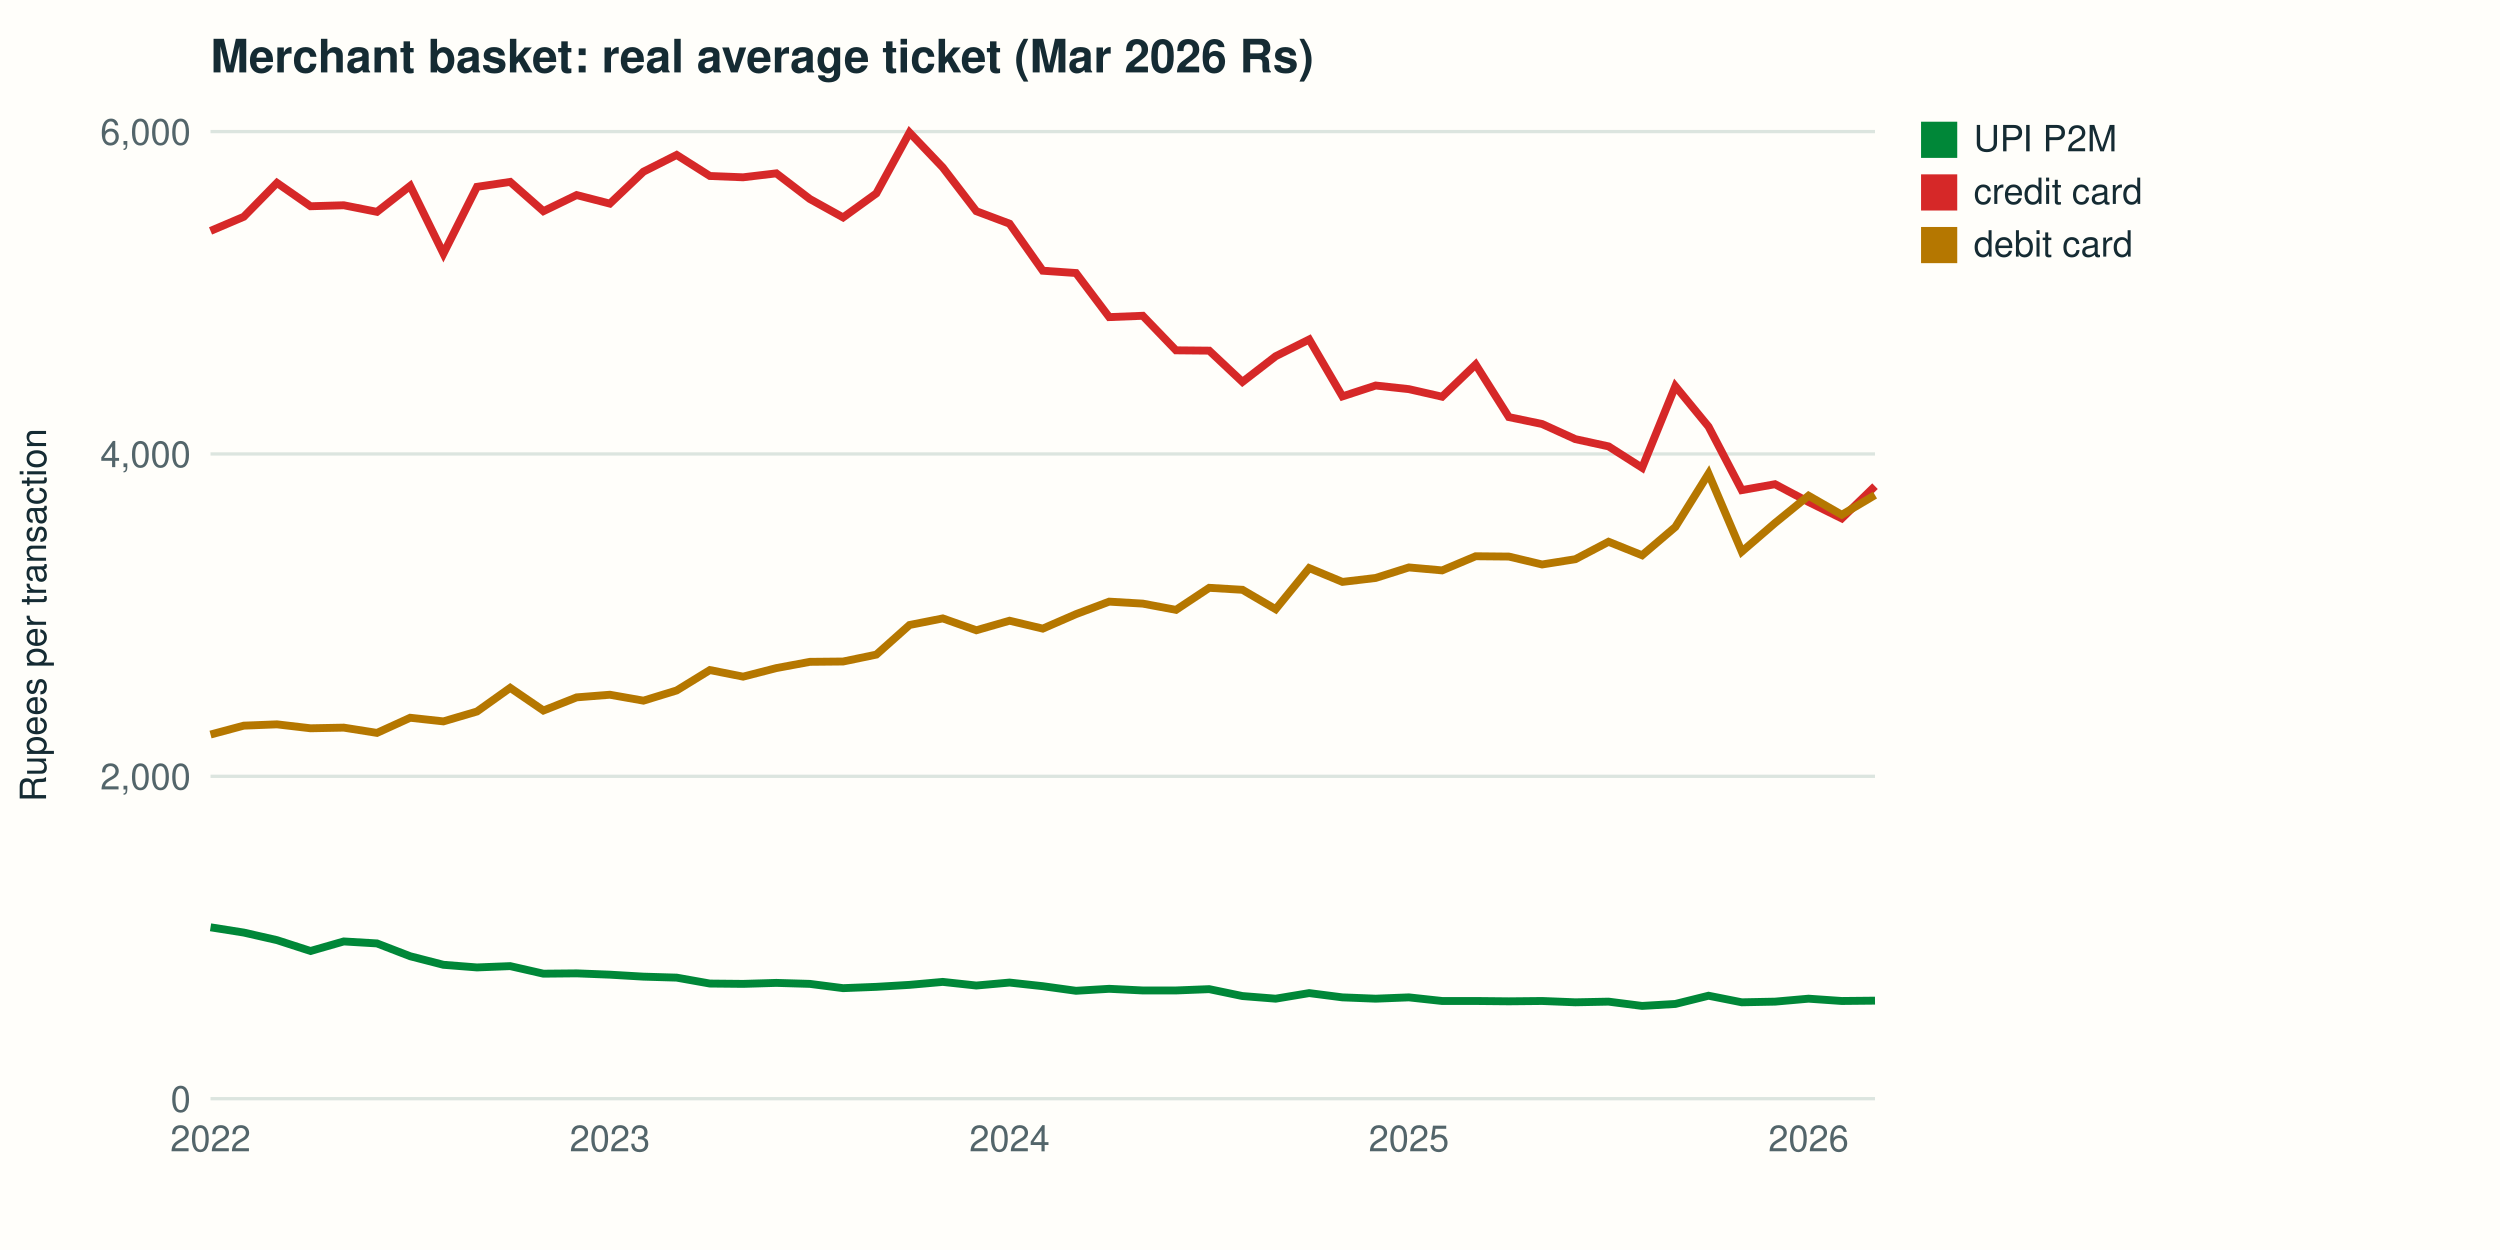
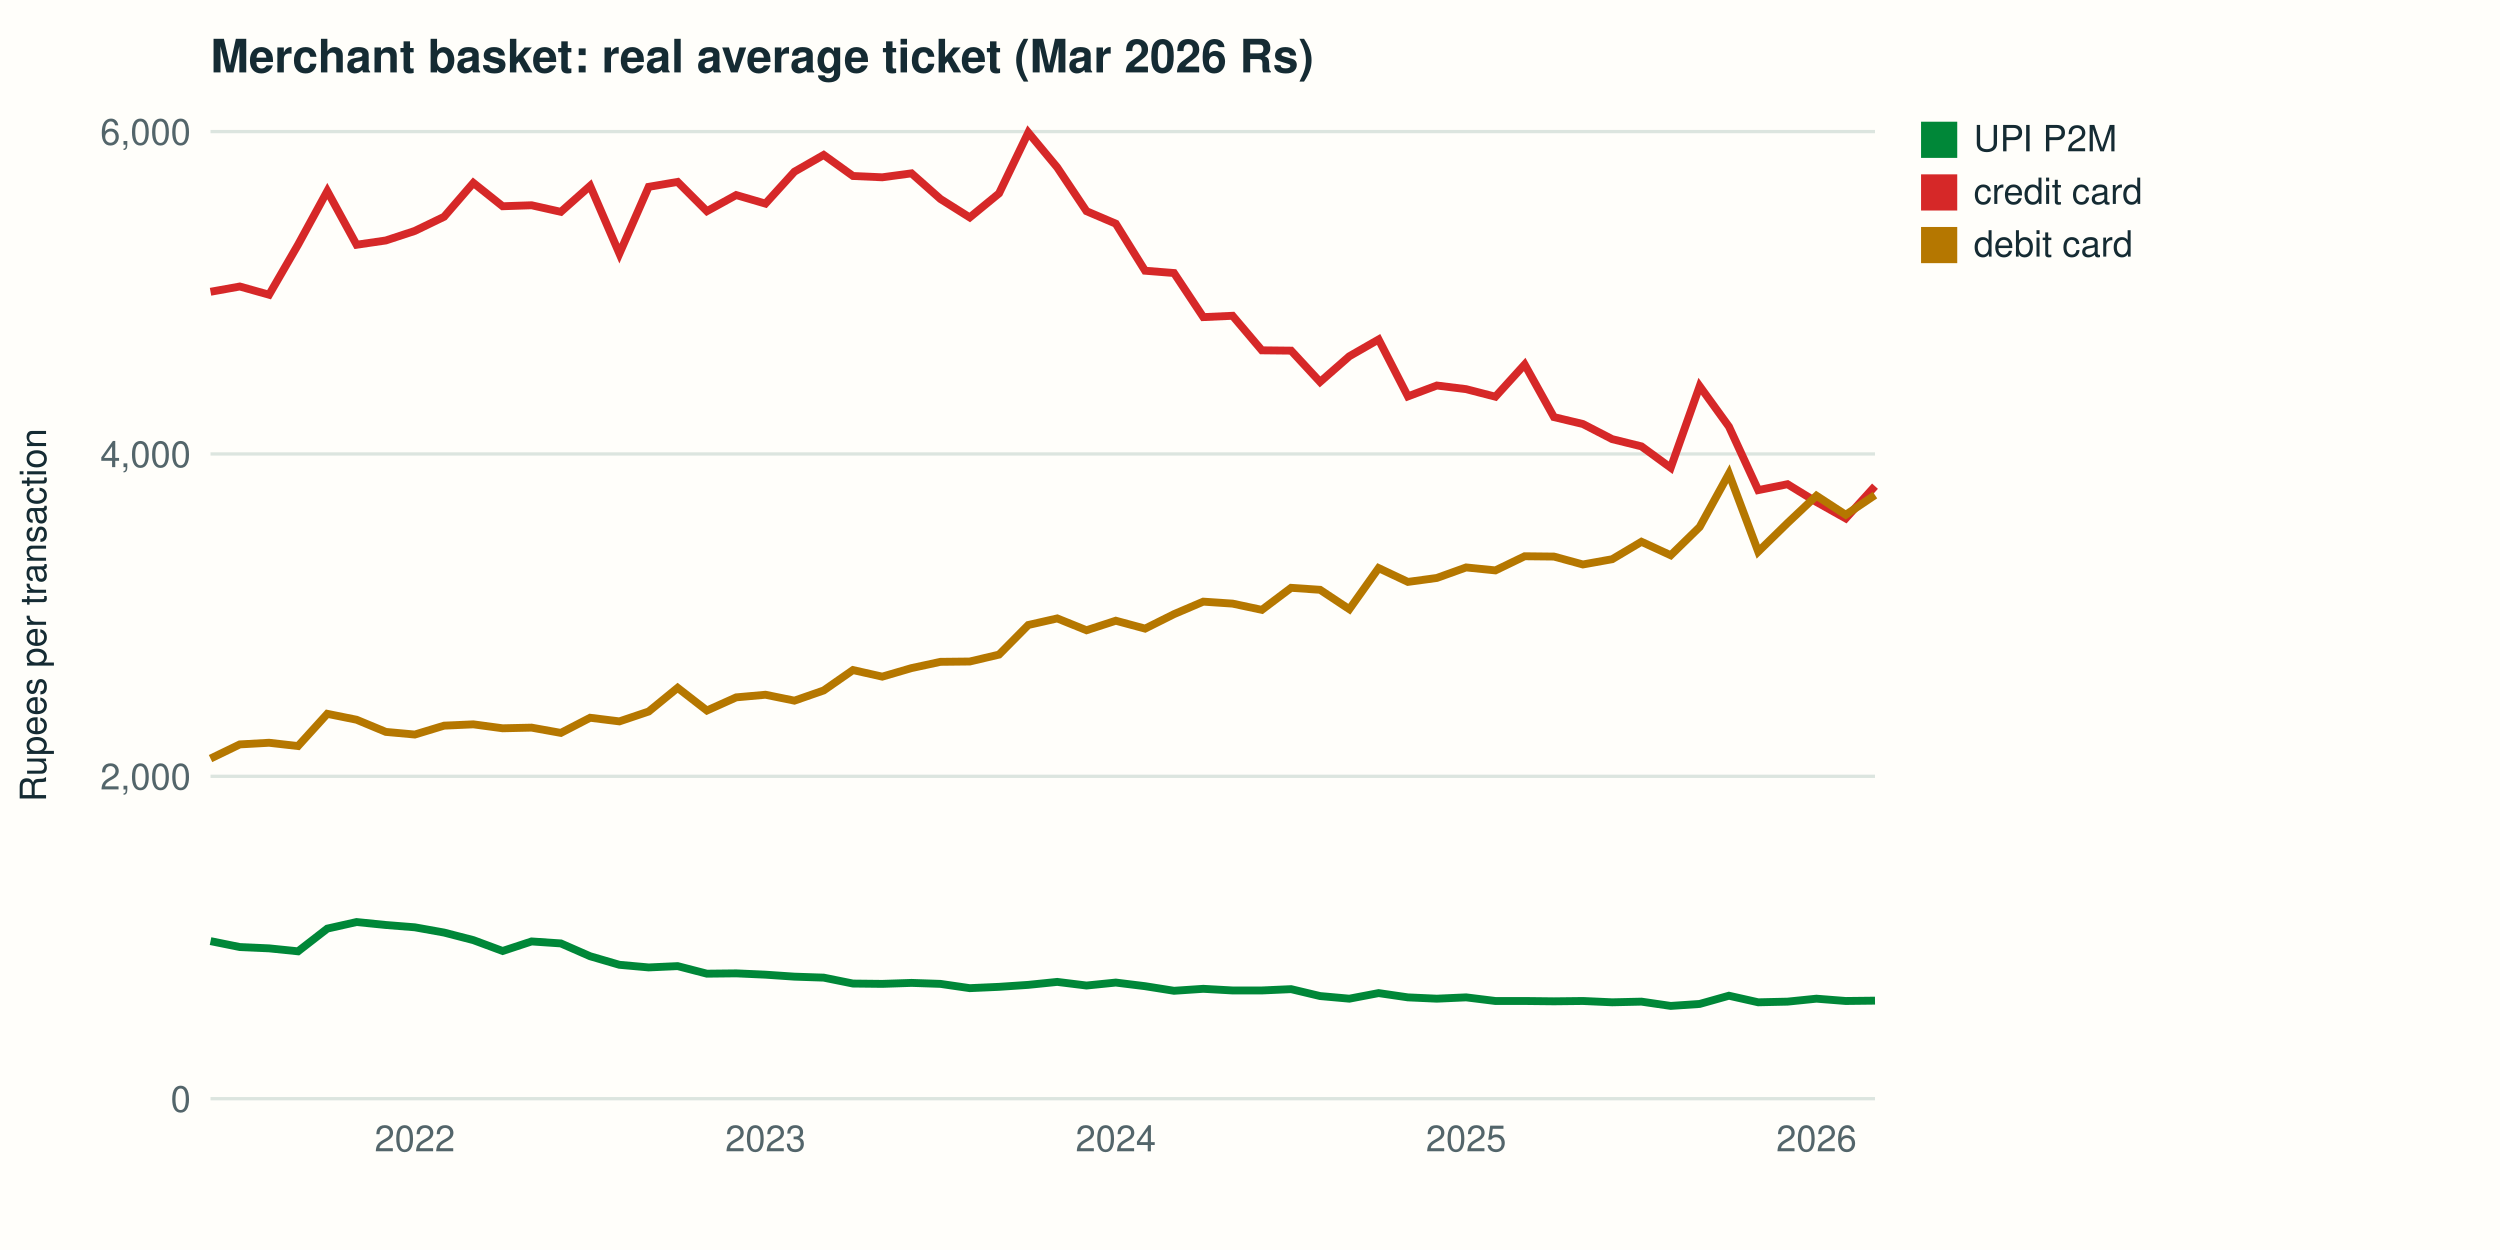
<svg xmlns="http://www.w3.org/2000/svg" viewBox="0 0 760 380" font-family="Helvetica, Arial, sans-serif" font-size="11">
  <rect width="760" height="380" fill="#fffefa" />
  <text x="64" y="22" font-size="14" font-weight="700" fill="#152b33">Merchant basket: real average ticket (Mar 2026 Rs)</text>
  <line x1="64" x2="570" y1="334.0" y2="334.0" stroke="#dce5df" />
  <text x="58" y="338.0" text-anchor="end" fill="#53656a">0</text>
  <line x1="64" x2="570" y1="236.0" y2="236.0" stroke="#dce5df" />
  <text x="58" y="240.0" text-anchor="end" fill="#53656a">2,000</text>
  <line x1="64" x2="570" y1="138.0" y2="138.0" stroke="#dce5df" />
  <text x="58" y="142.0" text-anchor="end" fill="#53656a">4,000</text>
  <line x1="64" x2="570" y1="40.0" y2="40.0" stroke="#dce5df" />
  <text x="58" y="44.0" text-anchor="end" fill="#53656a">6,000</text>
-   <text x="64.0" y="350" text-anchor="middle" fill="#53656a">2022</text>
-   <text x="185.4" y="350" text-anchor="middle" fill="#53656a">2023</text>
-   <text x="306.9" y="350" text-anchor="middle" fill="#53656a">2024</text>
-   <text x="428.3" y="350" text-anchor="middle" fill="#53656a">2025</text>
-   <text x="549.8" y="350" text-anchor="middle" fill="#53656a">2026</text>
+   <text x="126.1" y="350" text-anchor="middle" fill="#53656a">2022</text>
+   <text x="232.7" y="350" text-anchor="middle" fill="#53656a">2023</text>
+   <text x="339.2" y="350" text-anchor="middle" fill="#53656a">2024</text>
+   <text x="445.7" y="350" text-anchor="middle" fill="#53656a">2025</text>
+   <text x="552.2" y="350" text-anchor="middle" fill="#53656a">2026</text>
  <text x="14" y="187" fill="#152b33" transform="rotate(-90 14 187)" text-anchor="middle">Rupees per transaction</text>
-   <path d="M64.0,281.9 L74.1,283.5 L84.2,285.8 L94.4,289.1 L104.5,286.2 L114.6,286.8 L124.7,290.7 L134.8,293.3 L145.0,294.1 L155.1,293.7 L165.2,296.0 L175.3,295.9 L185.4,296.3 L195.6,296.9 L205.7,297.2 L215.8,299.0 L225.9,299.1 L236.0,298.8 L246.2,299.1 L256.3,300.4 L266.4,300.0 L276.5,299.4 L286.6,298.5 L296.8,299.6 L306.9,298.7 L317.0,299.8 L327.1,301.2 L337.2,300.6 L347.4,301.1 L357.5,301.1 L367.6,300.7 L377.7,302.8 L387.8,303.6 L398.0,301.9 L408.1,303.2 L418.2,303.6 L428.3,303.2 L438.4,304.3 L448.6,304.3 L458.7,304.4 L468.8,304.3 L478.9,304.7 L489.0,304.5 L499.2,305.8 L509.3,305.2 L519.4,302.7 L529.5,304.7 L539.6,304.5 L549.8,303.6 L559.9,304.3 L570.0,304.2" fill="none" stroke="#008738" stroke-width="2.4" />
+   <path d="M64.0,286.1 L72.9,287.9 L81.8,288.3 L90.6,289.2 L99.5,282.3 L108.4,280.3 L117.3,281.2 L126.1,281.9 L135.0,283.5 L143.9,285.8 L152.8,289.1 L161.6,286.2 L170.5,286.8 L179.4,290.7 L188.3,293.3 L197.2,294.1 L206.0,293.7 L214.9,296.0 L223.8,295.9 L232.7,296.3 L241.5,296.9 L250.4,297.2 L259.3,299.0 L268.2,299.1 L277.1,298.8 L285.9,299.1 L294.8,300.4 L303.7,300.0 L312.6,299.4 L321.4,298.5 L330.3,299.6 L339.2,298.7 L348.1,299.8 L356.9,301.2 L365.8,300.6 L374.7,301.1 L383.6,301.1 L392.5,300.7 L401.3,302.8 L410.2,303.6 L419.1,301.9 L428.0,303.2 L436.8,303.6 L445.7,303.2 L454.6,304.3 L463.5,304.3 L472.4,304.4 L481.2,304.3 L490.1,304.7 L499.0,304.5 L507.9,305.8 L516.7,305.2 L525.6,302.7 L534.5,304.7 L543.4,304.5 L552.2,303.6 L561.1,304.3 L570.0,304.2" fill="none" stroke="#008738" stroke-width="2.4" />
  <rect x="584" y="37" width="11" height="11" fill="#008738" />
  <text x="600" y="46" fill="#152b33">UPI P2M</text>
-   <path d="M64.0,70.2 L74.1,65.9 L84.2,55.6 L94.4,62.7 L104.5,62.4 L114.6,64.4 L124.7,56.5 L134.8,77.1 L145.0,56.8 L155.1,55.3 L165.2,64.2 L175.3,59.3 L185.4,61.9 L195.6,52.2 L205.7,47.1 L215.8,53.5 L225.9,53.9 L236.0,52.7 L246.2,60.5 L256.3,66.1 L266.4,58.8 L276.5,40.3 L286.6,50.9 L296.8,64.2 L306.9,68.0 L317.0,82.3 L327.1,83.0 L337.2,96.4 L347.4,96.0 L357.5,106.5 L367.6,106.6 L377.7,116.1 L387.8,108.3 L398.0,103.2 L408.1,120.5 L418.2,117.2 L428.3,118.3 L438.4,120.6 L448.6,110.8 L458.7,126.8 L468.8,128.9 L478.9,133.5 L489.0,135.7 L499.2,142.2 L509.3,117.4 L519.4,129.7 L529.5,149.0 L539.6,147.2 L549.8,152.6 L559.9,157.6 L570.0,147.8" fill="none" stroke="#d62828" stroke-width="2.4" />
+   <path d="M64.0,88.7 L72.9,87.1 L81.8,89.6 L90.6,74.4 L99.5,58.1 L108.4,74.4 L117.3,73.1 L126.1,70.2 L135.0,65.9 L143.9,55.6 L152.8,62.7 L161.6,62.4 L170.5,64.4 L179.4,56.5 L188.3,77.1 L197.2,56.8 L206.0,55.3 L214.9,64.2 L223.8,59.3 L232.7,61.9 L241.5,52.2 L250.4,47.1 L259.3,53.5 L268.2,53.9 L277.1,52.7 L285.9,60.5 L294.8,66.1 L303.7,58.8 L312.6,40.3 L321.4,50.9 L330.3,64.2 L339.2,68.0 L348.1,82.3 L356.9,83.0 L365.8,96.4 L374.7,96.0 L383.6,106.5 L392.5,106.6 L401.3,116.1 L410.2,108.3 L419.1,103.2 L428.0,120.5 L436.8,117.2 L445.7,118.3 L454.6,120.6 L463.5,110.8 L472.4,126.8 L481.2,128.9 L490.1,133.5 L499.0,135.7 L507.9,142.2 L516.7,117.4 L525.6,129.7 L534.5,149.0 L543.4,147.2 L552.2,152.6 L561.1,157.6 L570.0,147.8" fill="none" stroke="#d62828" stroke-width="2.4" />
  <rect x="584" y="53" width="11" height="11" fill="#d62828" />
  <text x="600" y="62" fill="#152b33">credit card</text>
-   <path d="M64.0,223.3 L74.1,220.6 L84.2,220.2 L94.4,221.4 L104.5,221.2 L114.6,222.8 L124.7,218.2 L134.8,219.3 L145.0,216.3 L155.1,209.1 L165.2,216.0 L175.3,212.0 L185.4,211.2 L195.6,213.0 L205.7,209.9 L215.8,203.7 L225.9,205.7 L236.0,203.1 L246.2,201.2 L256.3,201.1 L266.4,199.0 L276.5,190.0 L286.6,188.0 L296.8,191.6 L306.9,188.7 L317.0,191.1 L327.1,186.7 L337.2,182.9 L347.4,183.5 L357.5,185.4 L367.6,178.7 L377.7,179.3 L387.8,185.2 L398.0,172.7 L408.1,176.9 L418.2,175.7 L428.3,172.5 L438.4,173.4 L448.6,169.1 L458.7,169.2 L468.8,171.6 L478.9,170.0 L489.0,164.7 L499.2,168.8 L509.3,160.2 L519.4,144.0 L529.5,167.7 L539.6,159.0 L549.8,150.7 L559.9,156.5 L570.0,150.5" fill="none" stroke="#b57700" stroke-width="2.4" />
+   <path d="M64.0,230.6 L72.9,226.3 L81.8,225.8 L90.6,226.8 L99.5,217.0 L108.4,218.8 L117.3,222.5 L126.1,223.3 L135.0,220.6 L143.9,220.2 L152.8,221.4 L161.6,221.2 L170.5,222.8 L179.4,218.2 L188.3,219.3 L197.2,216.3 L206.0,209.1 L214.9,216.0 L223.8,212.0 L232.7,211.2 L241.5,213.0 L250.4,209.9 L259.3,203.7 L268.2,205.7 L277.1,203.1 L285.9,201.2 L294.8,201.1 L303.7,199.0 L312.6,190.0 L321.4,188.0 L330.3,191.6 L339.2,188.7 L348.1,191.1 L356.9,186.7 L365.8,182.9 L374.7,183.5 L383.6,185.4 L392.5,178.7 L401.3,179.3 L410.2,185.2 L419.1,172.7 L428.0,176.9 L436.8,175.7 L445.7,172.5 L454.6,173.4 L463.5,169.1 L472.4,169.2 L481.2,171.6 L490.1,170.0 L499.0,164.7 L507.9,168.8 L516.7,160.2 L525.6,144.0 L534.5,167.7 L543.4,159.0 L552.2,150.7 L561.1,156.5 L570.0,150.5" fill="none" stroke="#b57700" stroke-width="2.4" />
  <rect x="584" y="69" width="11" height="11" fill="#b57700" />
  <text x="600" y="78" fill="#152b33">debit card</text>
</svg>
